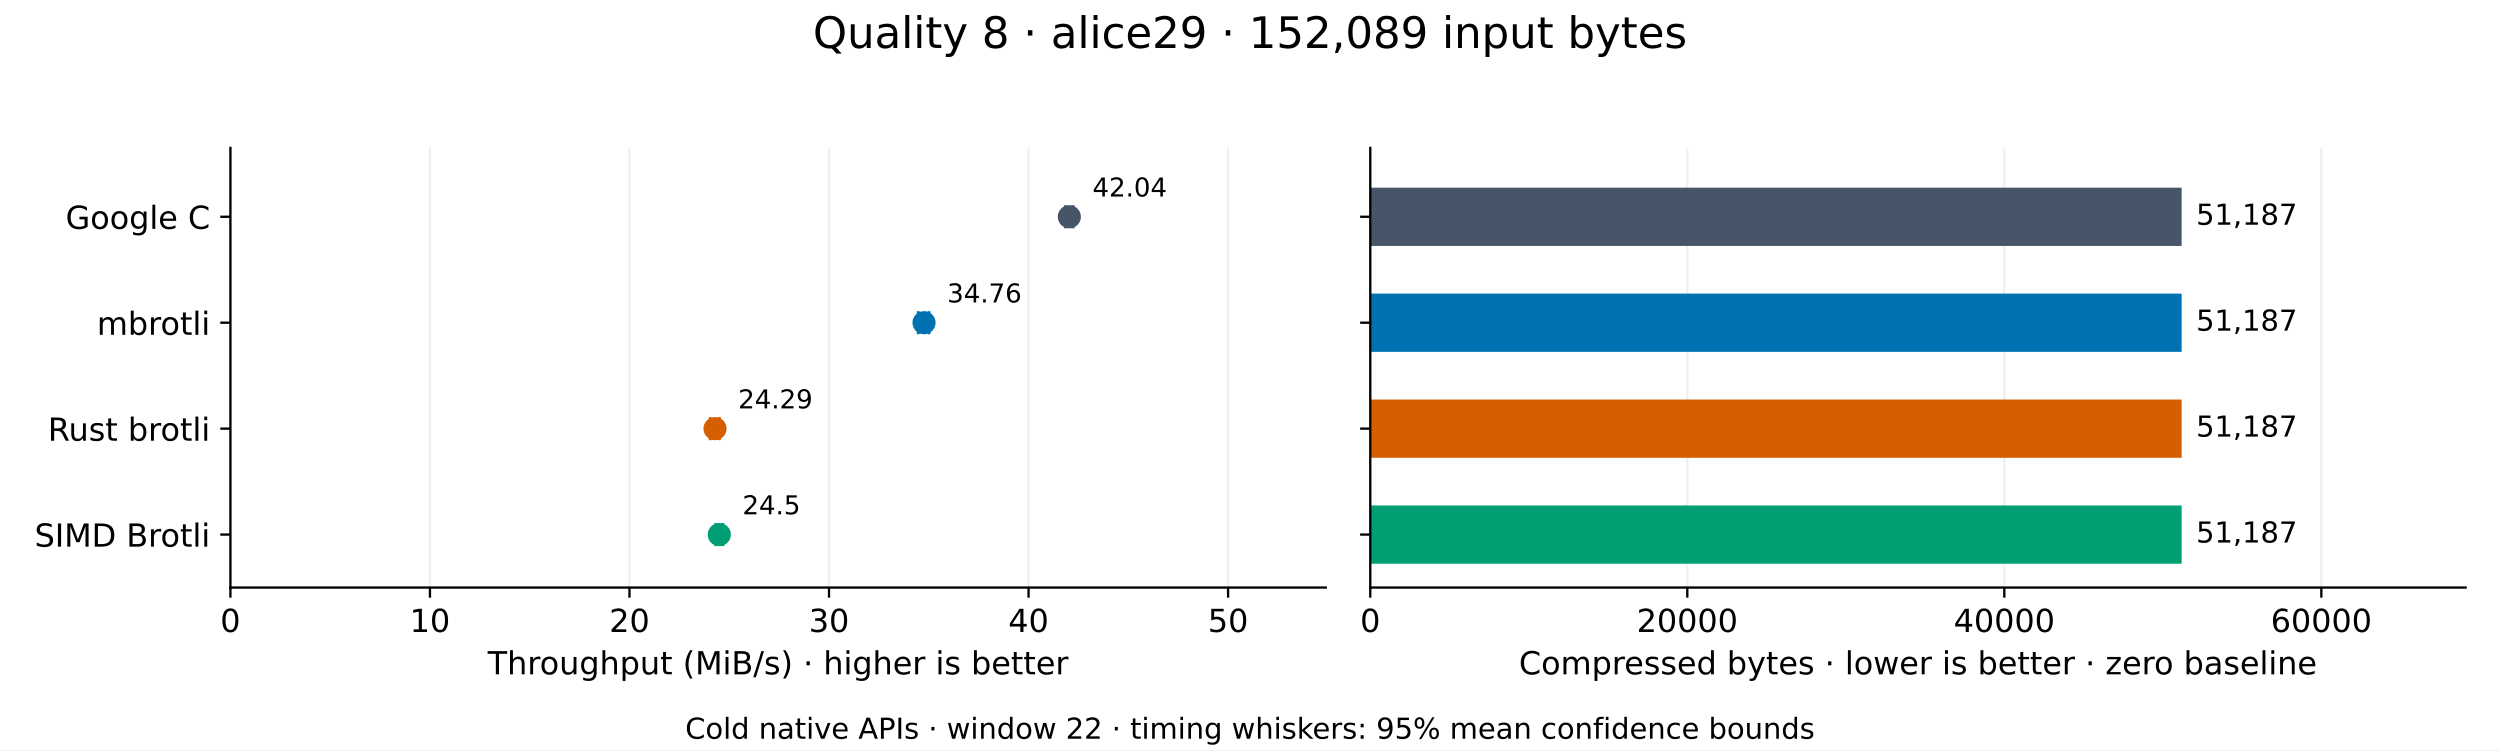
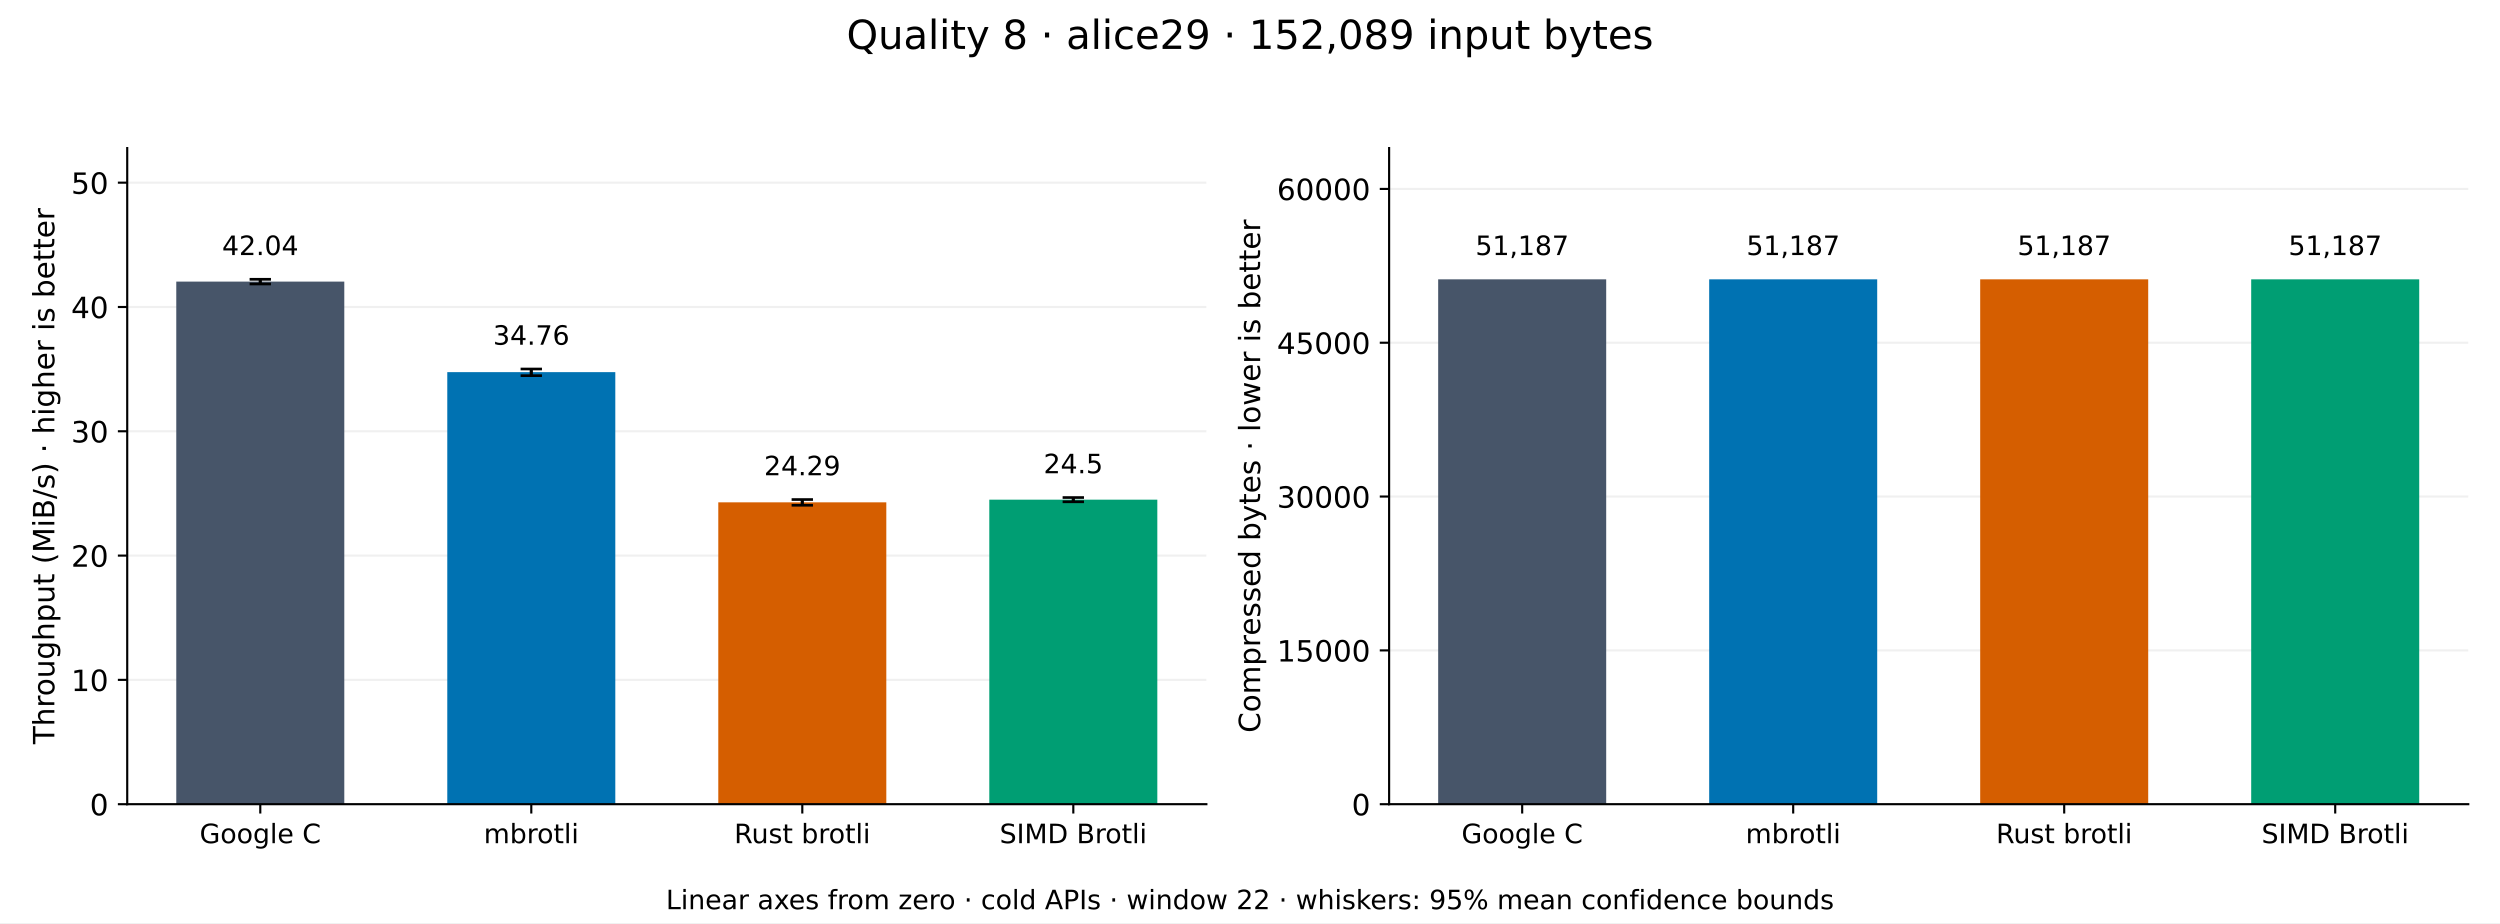
- <svg xmlns="http://www.w3.org/2000/svg" xmlns:xlink="http://www.w3.org/1999/xlink" width="864pt" height="259.2pt" viewBox="0 0 864 259.2" version="1.1">
+ <svg xmlns="http://www.w3.org/2000/svg" xmlns:xlink="http://www.w3.org/1999/xlink" width="936pt" height="345.6pt" viewBox="0 0 936 345.6" version="1.1">
  <defs>
    <style type="text/css">*{stroke-linejoin: round; stroke-linecap: butt}</style>
  </defs>
  <g id="figure_1">
    <g id="patch_1">
-       <path d="M 0 259.2  L 864 259.2  L 864 0  L 0 0  z " style="fill: #ffffff" />
+       <path d="M 0 345.6  L 936 345.6  L 936 0  L 0 0  z " style="fill: #ffffff" />
    </g>
    <g id="axes_1">
      <g id="patch_2">
-         <path d="M 79.63 203.056  L 458.185 203.056  L 458.185 51.12  L 79.63 51.12  z " style="fill: #ffffff" />
+         <path d="M 47.63 301.088  L 451.665 301.088  L 451.665 55.44  L 47.63 55.44  z " style="fill: #ffffff" />
      </g>
      <g id="matplotlib.axis_1">
        <g id="xtick_1">
          <g id="line2d_1">
-             <path d="M 79.63 203.056  L 79.63 51.12  " clip-path="url(#p9061d454b8)" style="fill: none; stroke: #b0b0b0; stroke-opacity: 0.18; stroke-width: 0.8; stroke-linecap: square" />
-           </g>
-           <g id="line2d_2">
            <defs>
              <path id="m3d63aaa0ea" d="M 0 0  L 0 3.5  " style="stroke: #000000; stroke-width: 0.8" />
            </defs>
            <g>
-               <use xlink:href="#m3d63aaa0ea" x="79.63" y="203.056" style="stroke: #000000; stroke-width: 0.8" />
+               <use xlink:href="#m3d63aaa0ea" x="97.449" y="301.088" style="stroke: #000000; stroke-width: 0.8" />
            </g>
          </g>
          <g id="text_1">
-             <text style="font-size: 11px; font-family: 'DejaVu Sans', 'Bitstream Vera Sans', 'Computer Modern Sans Serif', 'Lucida Grande', 'Verdana', 'Geneva', 'Lucid', 'Arial', 'Helvetica', 'Avant Garde', sans-serif; text-anchor: middle" x="79.63" y="218.414" transform="rotate(-0 79.63 218.4143)">0</text>
+             <text style="font-size: 10px; font-family: 'DejaVu Sans', 'Bitstream Vera Sans', 'Computer Modern Sans Serif', 'Lucida Grande', 'Verdana', 'Geneva', 'Lucid', 'Arial', 'Helvetica', 'Avant Garde', sans-serif; text-anchor: middle" x="97.449" y="315.686" transform="rotate(-0 97.44948 315.6864)">Google C</text>
          </g>
        </g>
        <g id="xtick_2">
+           <g id="line2d_2">
+             <g>
+               <use xlink:href="#m3d63aaa0ea" x="198.915" y="301.088" style="stroke: #000000; stroke-width: 0.8" />
+             </g>
+           </g>
+           <g id="text_2">
+             <text style="font-size: 10px; font-family: 'DejaVu Sans', 'Bitstream Vera Sans', 'Computer Modern Sans Serif', 'Lucida Grande', 'Verdana', 'Geneva', 'Lucid', 'Arial', 'Helvetica', 'Avant Garde', sans-serif; text-anchor: middle" x="198.915" y="315.686" transform="rotate(-0 198.9148 315.6864)">mbrotli</text>
+           </g>
+         </g>
+         <g id="xtick_3">
          <g id="line2d_3">
-             <path d="M 148.59 203.056  L 148.59 51.12  " clip-path="url(#p9061d454b8)" style="fill: none; stroke: #b0b0b0; stroke-opacity: 0.18; stroke-width: 0.8; stroke-linecap: square" />
-           </g>
+             <g>
+               <use xlink:href="#m3d63aaa0ea" x="300.38" y="301.088" style="stroke: #000000; stroke-width: 0.8" />
+             </g>
+           </g>
+           <g id="text_3">
+             <text style="font-size: 10px; font-family: 'DejaVu Sans', 'Bitstream Vera Sans', 'Computer Modern Sans Serif', 'Lucida Grande', 'Verdana', 'Geneva', 'Lucid', 'Arial', 'Helvetica', 'Avant Garde', sans-serif; text-anchor: middle" x="300.38" y="315.686" transform="rotate(-0 300.3802 315.6864)">Rust brotli</text>
+           </g>
+         </g>
+         <g id="xtick_4">
          <g id="line2d_4">
            <g>
-               <use xlink:href="#m3d63aaa0ea" x="148.59" y="203.056" style="stroke: #000000; stroke-width: 0.8" />
-             </g>
-           </g>
-           <g id="text_2">
-             <text style="font-size: 11px; font-family: 'DejaVu Sans', 'Bitstream Vera Sans', 'Computer Modern Sans Serif', 'Lucida Grande', 'Verdana', 'Geneva', 'Lucid', 'Arial', 'Helvetica', 'Avant Garde', sans-serif; text-anchor: middle" x="148.59" y="218.414" transform="rotate(-0 148.5896 218.4143)">10</text>
-           </g>
-         </g>
-         <g id="xtick_3">
-           <g id="line2d_5">
-             <path d="M 217.549 203.056  L 217.549 51.12  " clip-path="url(#p9061d454b8)" style="fill: none; stroke: #b0b0b0; stroke-opacity: 0.18; stroke-width: 0.8; stroke-linecap: square" />
-           </g>
-           <g id="line2d_6">
-             <g>
-               <use xlink:href="#m3d63aaa0ea" x="217.549" y="203.056" style="stroke: #000000; stroke-width: 0.8" />
-             </g>
-           </g>
-           <g id="text_3">
-             <text style="font-size: 11px; font-family: 'DejaVu Sans', 'Bitstream Vera Sans', 'Computer Modern Sans Serif', 'Lucida Grande', 'Verdana', 'Geneva', 'Lucid', 'Arial', 'Helvetica', 'Avant Garde', sans-serif; text-anchor: middle" x="217.549" y="218.414" transform="rotate(-0 217.5493 218.4143)">20</text>
-           </g>
-         </g>
-         <g id="xtick_4">
-           <g id="line2d_7">
-             <path d="M 286.509 203.056  L 286.509 51.12  " clip-path="url(#p9061d454b8)" style="fill: none; stroke: #b0b0b0; stroke-opacity: 0.18; stroke-width: 0.8; stroke-linecap: square" />
-           </g>
-           <g id="line2d_8">
-             <g>
-               <use xlink:href="#m3d63aaa0ea" x="286.509" y="203.056" style="stroke: #000000; stroke-width: 0.8" />
+               <use xlink:href="#m3d63aaa0ea" x="401.846" y="301.088" style="stroke: #000000; stroke-width: 0.8" />
            </g>
          </g>
          <g id="text_4">
-             <text style="font-size: 11px; font-family: 'DejaVu Sans', 'Bitstream Vera Sans', 'Computer Modern Sans Serif', 'Lucida Grande', 'Verdana', 'Geneva', 'Lucid', 'Arial', 'Helvetica', 'Avant Garde', sans-serif; text-anchor: middle" x="286.509" y="218.414" transform="rotate(-0 286.5089 218.4143)">30</text>
-           </g>
-         </g>
-         <g id="xtick_5">
-           <g id="line2d_9">
-             <path d="M 355.469 203.056  L 355.469 51.12  " clip-path="url(#p9061d454b8)" style="fill: none; stroke: #b0b0b0; stroke-opacity: 0.18; stroke-width: 0.8; stroke-linecap: square" />
-           </g>
-           <g id="line2d_10">
-             <g>
-               <use xlink:href="#m3d63aaa0ea" x="355.469" y="203.056" style="stroke: #000000; stroke-width: 0.8" />
-             </g>
-           </g>
-           <g id="text_5">
-             <text style="font-size: 11px; font-family: 'DejaVu Sans', 'Bitstream Vera Sans', 'Computer Modern Sans Serif', 'Lucida Grande', 'Verdana', 'Geneva', 'Lucid', 'Arial', 'Helvetica', 'Avant Garde', sans-serif; text-anchor: middle" x="355.469" y="218.414" transform="rotate(-0 355.4686 218.4143)">40</text>
-           </g>
-         </g>
-         <g id="xtick_6">
-           <g id="line2d_11">
-             <path d="M 424.428 203.056  L 424.428 51.12  " clip-path="url(#p9061d454b8)" style="fill: none; stroke: #b0b0b0; stroke-opacity: 0.18; stroke-width: 0.8; stroke-linecap: square" />
-           </g>
-           <g id="line2d_12">
-             <g>
-               <use xlink:href="#m3d63aaa0ea" x="424.428" y="203.056" style="stroke: #000000; stroke-width: 0.8" />
-             </g>
-           </g>
-           <g id="text_6">
-             <text style="font-size: 11px; font-family: 'DejaVu Sans', 'Bitstream Vera Sans', 'Computer Modern Sans Serif', 'Lucida Grande', 'Verdana', 'Geneva', 'Lucid', 'Arial', 'Helvetica', 'Avant Garde', sans-serif; text-anchor: middle" x="424.428" y="218.414" transform="rotate(-0 424.4282 218.4143)">50</text>
-           </g>
-         </g>
-         <g id="text_7">
-           <text style="font-size: 11px; font-family: 'DejaVu Sans', 'Bitstream Vera Sans', 'Computer Modern Sans Serif', 'Lucida Grande', 'Verdana', 'Geneva', 'Lucid', 'Arial', 'Helvetica', 'Avant Garde', sans-serif; text-anchor: middle" x="268.908" y="233.06" transform="rotate(-0 268.9075 233.0602)">Throughput (MiB/s) · higher is better</text>
+             <text style="font-size: 10px; font-family: 'DejaVu Sans', 'Bitstream Vera Sans', 'Computer Modern Sans Serif', 'Lucida Grande', 'Verdana', 'Geneva', 'Lucid', 'Arial', 'Helvetica', 'Avant Garde', sans-serif; text-anchor: middle" x="401.846" y="315.686" transform="rotate(-0 401.8455 315.6864)">SIMD Brotli</text>
+           </g>
        </g>
      </g>
      <g id="matplotlib.axis_2">
        <g id="ytick_1">
-           <g id="line2d_13">
+           <g id="line2d_5">
+             <path d="M 47.63 301.088  L 451.665 301.088  " clip-path="url(#pebe1f61dfc)" style="fill: none; stroke: #b0b0b0; stroke-opacity: 0.18; stroke-width: 0.8; stroke-linecap: square" />
+           </g>
+           <g id="line2d_6">
            <defs>
              <path id="mb6c034703b" d="M 0 0  L -3.5 0  " style="stroke: #000000; stroke-width: 0.8" />
            </defs>
            <g>
-               <use xlink:href="#mb6c034703b" x="79.63" y="74.917" style="stroke: #000000; stroke-width: 0.8" />
+               <use xlink:href="#mb6c034703b" x="47.63" y="301.088" style="stroke: #000000; stroke-width: 0.8" />
+             </g>
+           </g>
+           <g id="text_5">
+             <text style="font-size: 11px; font-family: 'DejaVu Sans', 'Bitstream Vera Sans', 'Computer Modern Sans Serif', 'Lucida Grande', 'Verdana', 'Geneva', 'Lucid', 'Arial', 'Helvetica', 'Avant Garde', sans-serif; text-anchor: end" x="40.63" y="305.267" transform="rotate(-0 40.63 305.2671)">0</text>
+           </g>
+         </g>
+         <g id="ytick_2">
+           <g id="line2d_7">
+             <path d="M 47.63 254.549  L 451.665 254.549  " clip-path="url(#pebe1f61dfc)" style="fill: none; stroke: #b0b0b0; stroke-opacity: 0.18; stroke-width: 0.8; stroke-linecap: square" />
+           </g>
+           <g id="line2d_8">
+             <g>
+               <use xlink:href="#mb6c034703b" x="47.63" y="254.549" style="stroke: #000000; stroke-width: 0.8" />
+             </g>
+           </g>
+           <g id="text_6">
+             <text style="font-size: 11px; font-family: 'DejaVu Sans', 'Bitstream Vera Sans', 'Computer Modern Sans Serif', 'Lucida Grande', 'Verdana', 'Geneva', 'Lucid', 'Arial', 'Helvetica', 'Avant Garde', sans-serif; text-anchor: end" x="40.63" y="258.729" transform="rotate(-0 40.63 258.7286)">10</text>
+           </g>
+         </g>
+         <g id="ytick_3">
+           <g id="line2d_9">
+             <path d="M 47.63 208.011  L 451.665 208.011  " clip-path="url(#pebe1f61dfc)" style="fill: none; stroke: #b0b0b0; stroke-opacity: 0.18; stroke-width: 0.8; stroke-linecap: square" />
+           </g>
+           <g id="line2d_10">
+             <g>
+               <use xlink:href="#mb6c034703b" x="47.63" y="208.011" style="stroke: #000000; stroke-width: 0.8" />
+             </g>
+           </g>
+           <g id="text_7">
+             <text style="font-size: 11px; font-family: 'DejaVu Sans', 'Bitstream Vera Sans', 'Computer Modern Sans Serif', 'Lucida Grande', 'Verdana', 'Geneva', 'Lucid', 'Arial', 'Helvetica', 'Avant Garde', sans-serif; text-anchor: end" x="40.63" y="212.19" transform="rotate(-0 40.63 212.1901)">20</text>
+           </g>
+         </g>
+         <g id="ytick_4">
+           <g id="line2d_11">
+             <path d="M 47.63 161.472  L 451.665 161.472  " clip-path="url(#pebe1f61dfc)" style="fill: none; stroke: #b0b0b0; stroke-opacity: 0.18; stroke-width: 0.8; stroke-linecap: square" />
+           </g>
+           <g id="line2d_12">
+             <g>
+               <use xlink:href="#mb6c034703b" x="47.63" y="161.472" style="stroke: #000000; stroke-width: 0.8" />
            </g>
          </g>
          <g id="text_8">
-             <text style="font-size: 11px; font-family: 'DejaVu Sans', 'Bitstream Vera Sans', 'Computer Modern Sans Serif', 'Lucida Grande', 'Verdana', 'Geneva', 'Lucid', 'Arial', 'Helvetica', 'Avant Garde', sans-serif; text-anchor: end" x="72.63" y="79.096" transform="rotate(-0 72.63 79.09634)">Google C</text>
-           </g>
-         </g>
-         <g id="ytick_2">
+             <text style="font-size: 11px; font-family: 'DejaVu Sans', 'Bitstream Vera Sans', 'Computer Modern Sans Serif', 'Lucida Grande', 'Verdana', 'Geneva', 'Lucid', 'Arial', 'Helvetica', 'Avant Garde', sans-serif; text-anchor: end" x="40.63" y="165.652" transform="rotate(-0 40.63 165.6516)">30</text>
+           </g>
+         </g>
+         <g id="ytick_5">
+           <g id="line2d_13">
+             <path d="M 47.63 114.934  L 451.665 114.934  " clip-path="url(#pebe1f61dfc)" style="fill: none; stroke: #b0b0b0; stroke-opacity: 0.18; stroke-width: 0.8; stroke-linecap: square" />
+           </g>
          <g id="line2d_14">
            <g>
-               <use xlink:href="#mb6c034703b" x="79.63" y="111.528" style="stroke: #000000; stroke-width: 0.8" />
+               <use xlink:href="#mb6c034703b" x="47.63" y="114.934" style="stroke: #000000; stroke-width: 0.8" />
            </g>
          </g>
          <g id="text_9">
-             <text style="font-size: 11px; font-family: 'DejaVu Sans', 'Bitstream Vera Sans', 'Computer Modern Sans Serif', 'Lucida Grande', 'Verdana', 'Geneva', 'Lucid', 'Arial', 'Helvetica', 'Avant Garde', sans-serif; text-anchor: end" x="72.63" y="115.707" transform="rotate(-0 72.63 115.7074)">mbrotli</text>
-           </g>
-         </g>
-         <g id="ytick_3">
+             <text style="font-size: 11px; font-family: 'DejaVu Sans', 'Bitstream Vera Sans', 'Computer Modern Sans Serif', 'Lucida Grande', 'Verdana', 'Geneva', 'Lucid', 'Arial', 'Helvetica', 'Avant Garde', sans-serif; text-anchor: end" x="40.63" y="119.113" transform="rotate(-0 40.63 119.1131)">40</text>
+           </g>
+         </g>
+         <g id="ytick_6">
          <g id="line2d_15">
-             <g>
-               <use xlink:href="#mb6c034703b" x="79.63" y="148.139" style="stroke: #000000; stroke-width: 0.8" />
+             <path d="M 47.63 68.395  L 451.665 68.395  " clip-path="url(#pebe1f61dfc)" style="fill: none; stroke: #b0b0b0; stroke-opacity: 0.18; stroke-width: 0.8; stroke-linecap: square" />
+           </g>
+           <g id="line2d_16">
+             <g>
+               <use xlink:href="#mb6c034703b" x="47.63" y="68.395" style="stroke: #000000; stroke-width: 0.8" />
            </g>
          </g>
          <g id="text_10">
-             <text style="font-size: 11px; font-family: 'DejaVu Sans', 'Bitstream Vera Sans', 'Computer Modern Sans Serif', 'Lucida Grande', 'Verdana', 'Geneva', 'Lucid', 'Arial', 'Helvetica', 'Avant Garde', sans-serif; text-anchor: end" x="72.63" y="152.319" transform="rotate(-0 72.63 152.3185)">Rust brotli</text>
-           </g>
-         </g>
-         <g id="ytick_4">
-           <g id="line2d_16">
-             <g>
-               <use xlink:href="#mb6c034703b" x="79.63" y="184.75" style="stroke: #000000; stroke-width: 0.8" />
-             </g>
-           </g>
-           <g id="text_11">
-             <text style="font-size: 11px; font-family: 'DejaVu Sans', 'Bitstream Vera Sans', 'Computer Modern Sans Serif', 'Lucida Grande', 'Verdana', 'Geneva', 'Lucid', 'Arial', 'Helvetica', 'Avant Garde', sans-serif; text-anchor: end" x="72.63" y="188.93" transform="rotate(-0 72.63 188.9296)">SIMD Brotli</text>
-           </g>
-         </g>
+             <text style="font-size: 11px; font-family: 'DejaVu Sans', 'Bitstream Vera Sans', 'Computer Modern Sans Serif', 'Lucida Grande', 'Verdana', 'Geneva', 'Lucid', 'Arial', 'Helvetica', 'Avant Garde', sans-serif; text-anchor: end" x="40.63" y="72.575" transform="rotate(-0 40.63 72.57454)">50</text>
+           </g>
+         </g>
+         <g id="text_11">
+           <text style="font-size: 11px; font-family: 'DejaVu Sans', 'Bitstream Vera Sans', 'Computer Modern Sans Serif', 'Lucida Grande', 'Verdana', 'Geneva', 'Lucid', 'Arial', 'Helvetica', 'Avant Garde', sans-serif; text-anchor: middle" x="20.345" y="178.264" transform="rotate(-90 20.34484 178.264)">Throughput (MiB/s) · higher is better</text>
+         </g>
+       </g>
+       <g id="patch_3">
+         <path d="M 65.995 301.088  L 128.904 301.088  L 128.904 105.426  L 65.995 105.426  z " clip-path="url(#pebe1f61dfc)" style="fill: #475569" />
+       </g>
+       <g id="patch_4">
+         <path d="M 167.461 301.088  L 230.369 301.088  L 230.369 139.315  L 167.461 139.315  z " clip-path="url(#pebe1f61dfc)" style="fill: #0072b2" />
+       </g>
+       <g id="patch_5">
+         <path d="M 268.926 301.088  L 331.834 301.088  L 331.834 188.064  L 268.926 188.064  z " clip-path="url(#pebe1f61dfc)" style="fill: #d55e00" />
+       </g>
+       <g id="patch_6">
+         <path d="M 370.391 301.088  L 433.3 301.088  L 433.3 187.069  L 370.391 187.069  z " clip-path="url(#pebe1f61dfc)" style="fill: #009e73" />
      </g>
      <g id="LineCollection_1">
-         <path d="M 368.208 74.917  L 370.826 74.917  " clip-path="url(#p9061d454b8)" style="fill: none; stroke: #475569; stroke-width: 1.5" />
+         <path d="M 97.449 106.337  L 97.449 104.57  " clip-path="url(#pebe1f61dfc)" style="fill: none; stroke: #000000; stroke-width: 1.2" />
+         <path d="M 198.915 140.659  L 198.915 138.151  " clip-path="url(#pebe1f61dfc)" style="fill: none; stroke: #000000; stroke-width: 1.2" />
+         <path d="M 300.38 189.183  L 300.38 187.031  " clip-path="url(#pebe1f61dfc)" style="fill: none; stroke: #000000; stroke-width: 1.2" />
+         <path d="M 401.846 187.884  L 401.846 186.267  " clip-path="url(#pebe1f61dfc)" style="fill: none; stroke: #000000; stroke-width: 1.2" />
      </g>
      <g id="line2d_17">
        <defs>
-           <path id="m343819dc6d" d="M 0 4  L 0 -4  " style="stroke: #475569" />
+           <path id="ma4d3aa00d3" d="M 4 0  L -4 -0  " style="stroke: #000000" />
        </defs>
-         <g clip-path="url(#p9061d454b8)">
-           <use xlink:href="#m343819dc6d" x="368.208" y="74.917" style="fill: #475569; stroke: #475569" />
+         <g clip-path="url(#pebe1f61dfc)">
+           <use xlink:href="#ma4d3aa00d3" x="97.449" y="106.337" style="fill: #1f77b4; stroke: #000000" />
+           <use xlink:href="#ma4d3aa00d3" x="198.915" y="140.659" style="fill: #1f77b4; stroke: #000000" />
+           <use xlink:href="#ma4d3aa00d3" x="300.38" y="189.183" style="fill: #1f77b4; stroke: #000000" />
+           <use xlink:href="#ma4d3aa00d3" x="401.846" y="187.884" style="fill: #1f77b4; stroke: #000000" />
        </g>
      </g>
      <g id="line2d_18">
-         <g clip-path="url(#p9061d454b8)">
-           <use xlink:href="#m343819dc6d" x="370.826" y="74.917" style="fill: #475569; stroke: #475569" />
-         </g>
-       </g>
-       <g id="LineCollection_2">
-         <path d="M 317.35 111.528  L 321.067 111.528  " clip-path="url(#p9061d454b8)" style="fill: none; stroke: #0072b2; stroke-width: 1.5" />
-       </g>
-       <g id="line2d_19">
-         <defs>
-           <path id="mbccd0b833d" d="M 0 4  L 0 -4  " style="stroke: #0072b2" />
-         </defs>
-         <g clip-path="url(#p9061d454b8)">
-           <use xlink:href="#mbccd0b833d" x="317.35" y="111.528" style="fill: #0072b2; stroke: #0072b2" />
-         </g>
-       </g>
-       <g id="line2d_20">
-         <g clip-path="url(#p9061d454b8)">
-           <use xlink:href="#mbccd0b833d" x="321.067" y="111.528" style="fill: #0072b2; stroke: #0072b2" />
-         </g>
-       </g>
-       <g id="LineCollection_3">
-         <path d="M 245.449 148.139  L 248.637 148.139  " clip-path="url(#p9061d454b8)" style="fill: none; stroke: #d55e00; stroke-width: 1.5" />
-       </g>
-       <g id="line2d_21">
-         <defs>
-           <path id="mb9350045ea" d="M 0 4  L 0 -4  " style="stroke: #d55e00" />
-         </defs>
-         <g clip-path="url(#p9061d454b8)">
-           <use xlink:href="#mb9350045ea" x="245.449" y="148.139" style="fill: #d55e00; stroke: #d55e00" />
-         </g>
-       </g>
-       <g id="line2d_22">
-         <g clip-path="url(#p9061d454b8)">
-           <use xlink:href="#mb9350045ea" x="248.637" y="148.139" style="fill: #d55e00; stroke: #d55e00" />
-         </g>
-       </g>
-       <g id="LineCollection_4">
-         <path d="M 247.372 184.75  L 249.769 184.75  " clip-path="url(#p9061d454b8)" style="fill: none; stroke: #009e73; stroke-width: 1.5" />
-       </g>
-       <g id="line2d_23">
-         <defs>
-           <path id="md20e1c9300" d="M 0 4  L 0 -4  " style="stroke: #009e73" />
-         </defs>
-         <g clip-path="url(#p9061d454b8)">
-           <use xlink:href="#md20e1c9300" x="247.372" y="184.75" style="fill: #009e73; stroke: #009e73" />
-         </g>
-       </g>
-       <g id="line2d_24">
-         <g clip-path="url(#p9061d454b8)">
-           <use xlink:href="#md20e1c9300" x="249.769" y="184.75" style="fill: #009e73; stroke: #009e73" />
-         </g>
-       </g>
-       <g id="line2d_25">
-         <defs>
-           <path id="m01b95809ec" d="M 0 3.5  C 0.928 3.5 1.819 3.131 2.475 2.475  C 3.131 1.819 3.5 0.928 3.5 0  C 3.5 -0.928 3.131 -1.819 2.475 -2.475  C 1.819 -3.131 0.928 -3.5 0 -3.5  C -0.928 -3.5 -1.819 -3.131 -2.475 -2.475  C -3.131 -1.819 -3.5 -0.928 -3.5 0  C -3.5 0.928 -3.131 1.819 -2.475 2.475  C -1.819 3.131 -0.928 3.5 0 3.5  z " style="stroke: #475569" />
-         </defs>
-         <g clip-path="url(#p9061d454b8)">
-           <use xlink:href="#m01b95809ec" x="369.557" y="74.917" style="fill: #475569; stroke: #475569" />
-         </g>
-       </g>
-       <g id="line2d_26">
-         <defs>
-           <path id="mf6860e5754" d="M 0 3.5  C 0.928 3.5 1.819 3.131 2.475 2.475  C 3.131 1.819 3.5 0.928 3.5 0  C 3.5 -0.928 3.131 -1.819 2.475 -2.475  C 1.819 -3.131 0.928 -3.5 0 -3.5  C -0.928 -3.5 -1.819 -3.131 -2.475 -2.475  C -3.131 -1.819 -3.5 -0.928 -3.5 0  C -3.5 0.928 -3.131 1.819 -2.475 2.475  C -1.819 3.131 -0.928 3.5 0 3.5  z " style="stroke: #0072b2" />
-         </defs>
-         <g clip-path="url(#p9061d454b8)">
-           <use xlink:href="#mf6860e5754" x="319.342" y="111.528" style="fill: #0072b2; stroke: #0072b2" />
-         </g>
-       </g>
-       <g id="line2d_27">
-         <defs>
-           <path id="m3789e0fa28" d="M 0 3.5  C 0.928 3.5 1.819 3.131 2.475 2.475  C 3.131 1.819 3.5 0.928 3.5 0  C 3.5 -0.928 3.131 -1.819 2.475 -2.475  C 1.819 -3.131 0.928 -3.5 0 -3.5  C -0.928 -3.5 -1.819 -3.131 -2.475 -2.475  C -3.131 -1.819 -3.5 -0.928 -3.5 0  C -3.5 0.928 -3.131 1.819 -2.475 2.475  C -1.819 3.131 -0.928 3.5 0 3.5  z " style="stroke: #d55e00" />
-         </defs>
-         <g clip-path="url(#p9061d454b8)">
-           <use xlink:href="#m3789e0fa28" x="247.106" y="148.139" style="fill: #d55e00; stroke: #d55e00" />
-         </g>
-       </g>
-       <g id="line2d_28">
-         <defs>
-           <path id="m137a43ea54" d="M 0 3.5  C 0.928 3.5 1.819 3.131 2.475 2.475  C 3.131 1.819 3.5 0.928 3.5 0  C 3.5 -0.928 3.131 -1.819 2.475 -2.475  C 1.819 -3.131 0.928 -3.5 0 -3.5  C -0.928 -3.5 -1.819 -3.131 -2.475 -2.475  C -3.131 -1.819 -3.5 -0.928 -3.5 0  C -3.5 0.928 -3.131 1.819 -2.475 2.475  C -1.819 3.131 -0.928 3.5 0 3.5  z " style="stroke: #009e73" />
-         </defs>
-         <g clip-path="url(#p9061d454b8)">
-           <use xlink:href="#m137a43ea54" x="248.581" y="184.75" style="fill: #009e73; stroke: #009e73" />
-         </g>
-       </g>
-       <g id="patch_3">
-         <path d="M 79.63 203.056  L 79.63 51.12  " style="fill: none; stroke: #000000; stroke-width: 0.8; stroke-linejoin: miter; stroke-linecap: square" />
-       </g>
-       <g id="patch_4">
-         <path d="M 79.63 203.056  L 458.185 203.056  " style="fill: none; stroke: #000000; stroke-width: 0.8; stroke-linejoin: miter; stroke-linecap: square" />
+         <g clip-path="url(#pebe1f61dfc)">
+           <use xlink:href="#ma4d3aa00d3" x="97.449" y="104.57" style="fill: #1f77b4; stroke: #000000" />
+           <use xlink:href="#ma4d3aa00d3" x="198.915" y="138.151" style="fill: #1f77b4; stroke: #000000" />
+           <use xlink:href="#ma4d3aa00d3" x="300.38" y="187.031" style="fill: #1f77b4; stroke: #000000" />
+           <use xlink:href="#ma4d3aa00d3" x="401.846" y="186.267" style="fill: #1f77b4; stroke: #000000" />
+         </g>
+       </g>
+       <g id="patch_7">
+         <path d="M 47.63 301.088  L 47.63 55.44  " style="fill: none; stroke: #000000; stroke-width: 0.8; stroke-linejoin: miter; stroke-linecap: square" />
+       </g>
+       <g id="patch_8">
+         <path d="M 47.63 301.088  L 451.665 301.088  " style="fill: none; stroke: #000000; stroke-width: 0.8; stroke-linejoin: miter; stroke-linecap: square" />
      </g>
      <g id="text_12">
-         <text style="font-size: 9px; font-family: 'DejaVu Sans', 'Bitstream Vera Sans', 'Computer Modern Sans Serif', 'Lucida Grande', 'Verdana', 'Geneva', 'Lucid', 'Arial', 'Helvetica', 'Avant Garde', sans-serif; text-anchor: start" x="377.557" y="67.917" transform="rotate(-0 377.5568 67.9172)">42.04</text>
+         <g id="patch_9">
+           <path d="M 82.135 98.57  L 112.764 98.57  L 112.764 86.891  L 82.135 86.891  z " style="fill: #ffffff; opacity: 0.9" />
+         </g>
+         <text style="font-size: 10px; font-family: 'DejaVu Sans', 'Bitstream Vera Sans', 'Computer Modern Sans Serif', 'Lucida Grande', 'Verdana', 'Geneva', 'Lucid', 'Arial', 'Helvetica', 'Avant Garde', sans-serif; text-anchor: middle" x="97.449" y="95.49" transform="rotate(-0 97.44948 95.48991)">42.04</text>
      </g>
      <g id="text_13">
-         <text style="font-size: 9px; font-family: 'DejaVu Sans', 'Bitstream Vera Sans', 'Computer Modern Sans Serif', 'Lucida Grande', 'Verdana', 'Geneva', 'Lucid', 'Arial', 'Helvetica', 'Avant Garde', sans-serif; text-anchor: start" x="327.342" y="104.528" transform="rotate(-0 327.342 104.5283)">34.76</text>
+         <g id="patch_10">
+           <path d="M 183.601 132.151  L 214.229 132.151  L 214.229 120.472  L 183.601 120.472  z " style="fill: #ffffff; opacity: 0.9" />
+         </g>
+         <text style="font-size: 10px; font-family: 'DejaVu Sans', 'Bitstream Vera Sans', 'Computer Modern Sans Serif', 'Lucida Grande', 'Verdana', 'Geneva', 'Lucid', 'Arial', 'Helvetica', 'Avant Garde', sans-serif; text-anchor: middle" x="198.915" y="129.071" transform="rotate(-0 198.9148 129.0709)">34.76</text>
      </g>
      <g id="text_14">
-         <text style="font-size: 9px; font-family: 'DejaVu Sans', 'Bitstream Vera Sans', 'Computer Modern Sans Serif', 'Lucida Grande', 'Verdana', 'Geneva', 'Lucid', 'Arial', 'Helvetica', 'Avant Garde', sans-serif; text-anchor: start" x="255.106" y="141.139" transform="rotate(-0 255.1058 141.1394)">24.29</text>
+         <g id="patch_11">
+           <path d="M 285.066 181.031  L 315.694 181.031  L 315.694 169.353  L 285.066 169.353  z " style="fill: #ffffff; opacity: 0.9" />
+         </g>
+         <text style="font-size: 10px; font-family: 'DejaVu Sans', 'Bitstream Vera Sans', 'Computer Modern Sans Serif', 'Lucida Grande', 'Verdana', 'Geneva', 'Lucid', 'Arial', 'Helvetica', 'Avant Garde', sans-serif; text-anchor: middle" x="300.38" y="177.951" transform="rotate(-0 300.3802 177.9512)">24.29</text>
      </g>
      <g id="text_15">
-         <text style="font-size: 9px; font-family: 'DejaVu Sans', 'Bitstream Vera Sans', 'Computer Modern Sans Serif', 'Lucida Grande', 'Verdana', 'Geneva', 'Lucid', 'Arial', 'Helvetica', 'Avant Garde', sans-serif; text-anchor: start" x="256.581" y="177.75" transform="rotate(-0 256.5807 177.7505)">24.5</text>
+         <g id="patch_12">
+           <path d="M 389.713 180.267  L 413.978 180.267  L 413.978 168.589  L 389.713 168.589  z " style="fill: #ffffff; opacity: 0.9" />
+         </g>
+         <text style="font-size: 10px; font-family: 'DejaVu Sans', 'Bitstream Vera Sans', 'Computer Modern Sans Serif', 'Lucida Grande', 'Verdana', 'Geneva', 'Lucid', 'Arial', 'Helvetica', 'Avant Garde', sans-serif; text-anchor: middle" x="401.846" y="177.187" transform="rotate(-0 401.8455 177.1871)">24.5</text>
      </g>
    </g>
    <g id="axes_2">
-       <g id="patch_5">
-         <path d="M 473.565 203.056  L 852.12 203.056  L 852.12 51.12  L 473.565 51.12  z " style="fill: #ffffff" />
+       <g id="patch_13">
+         <path d="M 520.085 301.088  L 924.12 301.088  L 924.12 55.44  L 520.085 55.44  z " style="fill: #ffffff" />
      </g>
      <g id="matplotlib.axis_3">
+         <g id="xtick_5">
+           <g id="line2d_19">
+             <g>
+               <use xlink:href="#m3d63aaa0ea" x="569.904" y="301.088" style="stroke: #000000; stroke-width: 0.8" />
+             </g>
+           </g>
+           <g id="text_16">
+             <text style="font-size: 10px; font-family: 'DejaVu Sans', 'Bitstream Vera Sans', 'Computer Modern Sans Serif', 'Lucida Grande', 'Verdana', 'Geneva', 'Lucid', 'Arial', 'Helvetica', 'Avant Garde', sans-serif; text-anchor: middle" x="569.904" y="315.686" transform="rotate(-0 569.9045 315.6864)">Google C</text>
+           </g>
+         </g>
+         <g id="xtick_6">
+           <g id="line2d_20">
+             <g>
+               <use xlink:href="#m3d63aaa0ea" x="671.37" y="301.088" style="stroke: #000000; stroke-width: 0.8" />
+             </g>
+           </g>
+           <g id="text_17">
+             <text style="font-size: 10px; font-family: 'DejaVu Sans', 'Bitstream Vera Sans', 'Computer Modern Sans Serif', 'Lucida Grande', 'Verdana', 'Geneva', 'Lucid', 'Arial', 'Helvetica', 'Avant Garde', sans-serif; text-anchor: middle" x="671.37" y="315.686" transform="rotate(-0 671.3698 315.6864)">mbrotli</text>
+           </g>
+         </g>
        <g id="xtick_7">
+           <g id="line2d_21">
+             <g>
+               <use xlink:href="#m3d63aaa0ea" x="772.835" y="301.088" style="stroke: #000000; stroke-width: 0.8" />
+             </g>
+           </g>
+           <g id="text_18">
+             <text style="font-size: 10px; font-family: 'DejaVu Sans', 'Bitstream Vera Sans', 'Computer Modern Sans Serif', 'Lucida Grande', 'Verdana', 'Geneva', 'Lucid', 'Arial', 'Helvetica', 'Avant Garde', sans-serif; text-anchor: middle" x="772.835" y="315.686" transform="rotate(-0 772.8352 315.6864)">Rust brotli</text>
+           </g>
+         </g>
+         <g id="xtick_8">
+           <g id="line2d_22">
+             <g>
+               <use xlink:href="#m3d63aaa0ea" x="874.301" y="301.088" style="stroke: #000000; stroke-width: 0.8" />
+             </g>
+           </g>
+           <g id="text_19">
+             <text style="font-size: 10px; font-family: 'DejaVu Sans', 'Bitstream Vera Sans', 'Computer Modern Sans Serif', 'Lucida Grande', 'Verdana', 'Geneva', 'Lucid', 'Arial', 'Helvetica', 'Avant Garde', sans-serif; text-anchor: middle" x="874.301" y="315.686" transform="rotate(-0 874.3005 315.6864)">SIMD Brotli</text>
+           </g>
+         </g>
+       </g>
+       <g id="matplotlib.axis_4">
+         <g id="ytick_7">
+           <g id="line2d_23">
+             <path d="M 520.085 301.088  L 924.12 301.088  " clip-path="url(#p8911645967)" style="fill: none; stroke: #b0b0b0; stroke-opacity: 0.18; stroke-width: 0.8; stroke-linecap: square" />
+           </g>
+           <g id="line2d_24">
+             <g>
+               <use xlink:href="#mb6c034703b" x="520.085" y="301.088" style="stroke: #000000; stroke-width: 0.8" />
+             </g>
+           </g>
+           <g id="text_20">
+             <text style="font-size: 11px; font-family: 'DejaVu Sans', 'Bitstream Vera Sans', 'Computer Modern Sans Serif', 'Lucida Grande', 'Verdana', 'Geneva', 'Lucid', 'Arial', 'Helvetica', 'Avant Garde', sans-serif; text-anchor: end" x="513.085" y="305.267" transform="rotate(-0 513.085 305.2671)">0</text>
+           </g>
+         </g>
+         <g id="ytick_8">
+           <g id="line2d_25">
+             <path d="M 520.085 243.5  L 924.12 243.5  " clip-path="url(#p8911645967)" style="fill: none; stroke: #b0b0b0; stroke-opacity: 0.18; stroke-width: 0.8; stroke-linecap: square" />
+           </g>
+           <g id="line2d_26">
+             <g>
+               <use xlink:href="#mb6c034703b" x="520.085" y="243.5" style="stroke: #000000; stroke-width: 0.8" />
+             </g>
+           </g>
+           <g id="text_21">
+             <text style="font-size: 11px; font-family: 'DejaVu Sans', 'Bitstream Vera Sans', 'Computer Modern Sans Serif', 'Lucida Grande', 'Verdana', 'Geneva', 'Lucid', 'Arial', 'Helvetica', 'Avant Garde', sans-serif; text-anchor: end" x="513.085" y="247.679" transform="rotate(-0 513.085 247.6788)">15000</text>
+           </g>
+         </g>
+         <g id="ytick_9">
+           <g id="line2d_27">
+             <path d="M 520.085 185.911  L 924.12 185.911  " clip-path="url(#p8911645967)" style="fill: none; stroke: #b0b0b0; stroke-opacity: 0.18; stroke-width: 0.8; stroke-linecap: square" />
+           </g>
+           <g id="line2d_28">
+             <g>
+               <use xlink:href="#mb6c034703b" x="520.085" y="185.911" style="stroke: #000000; stroke-width: 0.8" />
+             </g>
+           </g>
+           <g id="text_22">
+             <text style="font-size: 11px; font-family: 'DejaVu Sans', 'Bitstream Vera Sans', 'Computer Modern Sans Serif', 'Lucida Grande', 'Verdana', 'Geneva', 'Lucid', 'Arial', 'Helvetica', 'Avant Garde', sans-serif; text-anchor: end" x="513.085" y="190.09" transform="rotate(-0 513.085 190.0904)">30000</text>
+           </g>
+         </g>
+         <g id="ytick_10">
          <g id="line2d_29">
-             <path d="M 473.565 203.056  L 473.565 51.12  " clip-path="url(#p09f6c82062)" style="fill: none; stroke: #b0b0b0; stroke-opacity: 0.18; stroke-width: 0.8; stroke-linecap: square" />
+             <path d="M 520.085 128.323  L 924.12 128.323  " clip-path="url(#p8911645967)" style="fill: none; stroke: #b0b0b0; stroke-opacity: 0.18; stroke-width: 0.8; stroke-linecap: square" />
          </g>
          <g id="line2d_30">
            <g>
-               <use xlink:href="#m3d63aaa0ea" x="473.565" y="203.056" style="stroke: #000000; stroke-width: 0.8" />
-             </g>
-           </g>
-           <g id="text_16">
-             <text style="font-size: 11px; font-family: 'DejaVu Sans', 'Bitstream Vera Sans', 'Computer Modern Sans Serif', 'Lucida Grande', 'Verdana', 'Geneva', 'Lucid', 'Arial', 'Helvetica', 'Avant Garde', sans-serif; text-anchor: middle" x="473.565" y="218.414" transform="rotate(-0 473.565 218.4143)">0</text>
-           </g>
-         </g>
-         <g id="xtick_8">
+               <use xlink:href="#mb6c034703b" x="520.085" y="128.323" style="stroke: #000000; stroke-width: 0.8" />
+             </g>
+           </g>
+           <g id="text_23">
+             <text style="font-size: 11px; font-family: 'DejaVu Sans', 'Bitstream Vera Sans', 'Computer Modern Sans Serif', 'Lucida Grande', 'Verdana', 'Geneva', 'Lucid', 'Arial', 'Helvetica', 'Avant Garde', sans-serif; text-anchor: end" x="513.085" y="132.502" transform="rotate(-0 513.085 132.502)">45000</text>
+           </g>
+         </g>
+         <g id="ytick_11">
          <g id="line2d_31">
-             <path d="M 583.128 203.056  L 583.128 51.12  " clip-path="url(#p09f6c82062)" style="fill: none; stroke: #b0b0b0; stroke-opacity: 0.18; stroke-width: 0.8; stroke-linecap: square" />
+             <path d="M 520.085 70.735  L 924.12 70.735  " clip-path="url(#p8911645967)" style="fill: none; stroke: #b0b0b0; stroke-opacity: 0.18; stroke-width: 0.8; stroke-linecap: square" />
          </g>
          <g id="line2d_32">
            <g>
-               <use xlink:href="#m3d63aaa0ea" x="583.128" y="203.056" style="stroke: #000000; stroke-width: 0.8" />
-             </g>
-           </g>
-           <g id="text_17">
-             <text style="font-size: 11px; font-family: 'DejaVu Sans', 'Bitstream Vera Sans', 'Computer Modern Sans Serif', 'Lucida Grande', 'Verdana', 'Geneva', 'Lucid', 'Arial', 'Helvetica', 'Avant Garde', sans-serif; text-anchor: middle" x="583.128" y="218.414" transform="rotate(-0 583.1284 218.4143)">20000</text>
-           </g>
-         </g>
-         <g id="xtick_9">
-           <g id="line2d_33">
-             <path d="M 692.692 203.056  L 692.692 51.12  " clip-path="url(#p09f6c82062)" style="fill: none; stroke: #b0b0b0; stroke-opacity: 0.18; stroke-width: 0.8; stroke-linecap: square" />
-           </g>
-           <g id="line2d_34">
-             <g>
-               <use xlink:href="#m3d63aaa0ea" x="692.692" y="203.056" style="stroke: #000000; stroke-width: 0.8" />
-             </g>
-           </g>
-           <g id="text_18">
-             <text style="font-size: 11px; font-family: 'DejaVu Sans', 'Bitstream Vera Sans', 'Computer Modern Sans Serif', 'Lucida Grande', 'Verdana', 'Geneva', 'Lucid', 'Arial', 'Helvetica', 'Avant Garde', sans-serif; text-anchor: middle" x="692.692" y="218.414" transform="rotate(-0 692.6918 218.4143)">40000</text>
-           </g>
-         </g>
-         <g id="xtick_10">
-           <g id="line2d_35">
-             <path d="M 802.255 203.056  L 802.255 51.12  " clip-path="url(#p09f6c82062)" style="fill: none; stroke: #b0b0b0; stroke-opacity: 0.18; stroke-width: 0.8; stroke-linecap: square" />
-           </g>
-           <g id="line2d_36">
-             <g>
-               <use xlink:href="#m3d63aaa0ea" x="802.255" y="203.056" style="stroke: #000000; stroke-width: 0.8" />
-             </g>
-           </g>
-           <g id="text_19">
-             <text style="font-size: 11px; font-family: 'DejaVu Sans', 'Bitstream Vera Sans', 'Computer Modern Sans Serif', 'Lucida Grande', 'Verdana', 'Geneva', 'Lucid', 'Arial', 'Helvetica', 'Avant Garde', sans-serif; text-anchor: middle" x="802.255" y="218.414" transform="rotate(-0 802.2552 218.4143)">60000</text>
-           </g>
-         </g>
-         <g id="text_20">
-           <text style="font-size: 11px; font-family: 'DejaVu Sans', 'Bitstream Vera Sans', 'Computer Modern Sans Serif', 'Lucida Grande', 'Verdana', 'Geneva', 'Lucid', 'Arial', 'Helvetica', 'Avant Garde', sans-serif; text-anchor: middle" x="662.842" y="233.06" transform="rotate(-0 662.8425 233.0602)">Compressed bytes · lower is better · zero baseline</text>
-         </g>
-       </g>
-       <g id="matplotlib.axis_4">
-         <g id="ytick_5">
-           <g id="line2d_37">
-             <g>
-               <use xlink:href="#mb6c034703b" x="473.565" y="74.917" style="stroke: #000000; stroke-width: 0.8" />
-             </g>
-           </g>
-         </g>
-         <g id="ytick_6">
-           <g id="line2d_38">
-             <g>
-               <use xlink:href="#mb6c034703b" x="473.565" y="111.528" style="stroke: #000000; stroke-width: 0.8" />
-             </g>
-           </g>
-         </g>
-         <g id="ytick_7">
-           <g id="line2d_39">
-             <g>
-               <use xlink:href="#mb6c034703b" x="473.565" y="148.139" style="stroke: #000000; stroke-width: 0.8" />
-             </g>
-           </g>
-         </g>
-         <g id="ytick_8">
-           <g id="line2d_40">
-             <g>
-               <use xlink:href="#mb6c034703b" x="473.565" y="184.75" style="stroke: #000000; stroke-width: 0.8" />
-             </g>
-           </g>
-         </g>
-       </g>
-       <g id="patch_6">
-         <path d="M 473.565 64.849  L 753.976 64.849  L 753.976 84.985  L 473.565 84.985  z " clip-path="url(#p09f6c82062)" style="fill: #475569" />
-       </g>
-       <g id="patch_7">
-         <path d="M 473.565 101.46  L 753.976 101.46  L 753.976 121.596  L 473.565 121.596  z " clip-path="url(#p09f6c82062)" style="fill: #0072b2" />
-       </g>
-       <g id="patch_8">
-         <path d="M 473.565 138.071  L 753.976 138.071  L 753.976 158.207  L 473.565 158.207  z " clip-path="url(#p09f6c82062)" style="fill: #d55e00" />
-       </g>
-       <g id="patch_9">
-         <path d="M 473.565 174.682  L 753.976 174.682  L 753.976 194.819  L 473.565 194.819  z " clip-path="url(#p09f6c82062)" style="fill: #009e73" />
-       </g>
-       <g id="patch_10">
-         <path d="M 473.565 203.056  L 473.565 51.12  " style="fill: none; stroke: #000000; stroke-width: 0.8; stroke-linejoin: miter; stroke-linecap: square" />
-       </g>
-       <g id="patch_11">
-         <path d="M 473.565 203.056  L 852.12 203.056  " style="fill: none; stroke: #000000; stroke-width: 0.8; stroke-linejoin: miter; stroke-linecap: square" />
-       </g>
-       <g id="text_21">
-         <text style="font-size: 10px; font-family: 'DejaVu Sans', 'Bitstream Vera Sans', 'Computer Modern Sans Serif', 'Lucida Grande', 'Verdana', 'Geneva', 'Lucid', 'Arial', 'Helvetica', 'Avant Garde', sans-serif; text-anchor: start" x="758.976" y="77.677" transform="rotate(-0 758.9761 77.67658)">51,187</text>
-       </g>
-       <g id="text_22">
-         <text style="font-size: 10px; font-family: 'DejaVu Sans', 'Bitstream Vera Sans', 'Computer Modern Sans Serif', 'Lucida Grande', 'Verdana', 'Geneva', 'Lucid', 'Arial', 'Helvetica', 'Avant Garde', sans-serif; text-anchor: start" x="758.976" y="114.288" transform="rotate(-0 758.9761 114.2877)">51,187</text>
-       </g>
-       <g id="text_23">
-         <text style="font-size: 10px; font-family: 'DejaVu Sans', 'Bitstream Vera Sans', 'Computer Modern Sans Serif', 'Lucida Grande', 'Verdana', 'Geneva', 'Lucid', 'Arial', 'Helvetica', 'Avant Garde', sans-serif; text-anchor: start" x="758.976" y="150.899" transform="rotate(-0 758.9761 150.8987)">51,187</text>
-       </g>
-       <g id="text_24">
-         <text style="font-size: 10px; font-family: 'DejaVu Sans', 'Bitstream Vera Sans', 'Computer Modern Sans Serif', 'Lucida Grande', 'Verdana', 'Geneva', 'Lucid', 'Arial', 'Helvetica', 'Avant Garde', sans-serif; text-anchor: start" x="758.976" y="187.51" transform="rotate(-0 758.9761 187.5098)">51,187</text>
-       </g>
-     </g>
-     <g id="text_25">
-       <text style="font-size: 15px; font-family: 'DejaVu Sans', 'Bitstream Vera Sans', 'Computer Modern Sans Serif', 'Lucida Grande', 'Verdana', 'Geneva', 'Lucid', 'Arial', 'Helvetica', 'Avant Garde', sans-serif; text-anchor: middle" x="432" y="16.582" transform="rotate(-0 432 16.58166)">Quality 8 · alice29 · 152,089 input bytes</text>
-     </g>
-     <g id="text_26">
-       <text style="font-size: 10px; font-family: 'DejaVu Sans', 'Bitstream Vera Sans', 'Computer Modern Sans Serif', 'Lucida Grande', 'Verdana', 'Geneva', 'Lucid', 'Arial', 'Helvetica', 'Avant Garde', sans-serif; text-anchor: middle" x="432" y="255.312" transform="rotate(-0 432 255.312)">Cold native APIs · window 22 · timing whiskers: 95% mean confidence bounds</text>
+               <use xlink:href="#mb6c034703b" x="520.085" y="70.735" style="stroke: #000000; stroke-width: 0.8" />
+             </g>
+           </g>
+           <g id="text_24">
+             <text style="font-size: 11px; font-family: 'DejaVu Sans', 'Bitstream Vera Sans', 'Computer Modern Sans Serif', 'Lucida Grande', 'Verdana', 'Geneva', 'Lucid', 'Arial', 'Helvetica', 'Avant Garde', sans-serif; text-anchor: end" x="513.085" y="74.914" transform="rotate(-0 513.085 74.91365)">60000</text>
+           </g>
+         </g>
+         <g id="text_25">
+           <text style="font-size: 11px; font-family: 'DejaVu Sans', 'Bitstream Vera Sans', 'Computer Modern Sans Serif', 'Lucida Grande', 'Verdana', 'Geneva', 'Lucid', 'Arial', 'Helvetica', 'Avant Garde', sans-serif; text-anchor: middle" x="471.804" y="178.264" transform="rotate(-90 471.8036 178.264)">Compressed bytes · lower is better</text>
+         </g>
+       </g>
+       <g id="patch_14">
+         <path d="M 538.45 301.088  L 601.359 301.088  L 601.359 104.57  L 538.45 104.57  z " clip-path="url(#p8911645967)" style="fill: #475569" />
+       </g>
+       <g id="patch_15">
+         <path d="M 639.916 301.088  L 702.824 301.088  L 702.824 104.57  L 639.916 104.57  z " clip-path="url(#p8911645967)" style="fill: #0072b2" />
+       </g>
+       <g id="patch_16">
+         <path d="M 741.381 301.088  L 804.289 301.088  L 804.289 104.57  L 741.381 104.57  z " clip-path="url(#p8911645967)" style="fill: #d55e00" />
+       </g>
+       <g id="patch_17">
+         <path d="M 842.846 301.088  L 905.755 301.088  L 905.755 104.57  L 842.846 104.57  z " clip-path="url(#p8911645967)" style="fill: #009e73" />
+       </g>
+       <g id="patch_18">
+         <path d="M 520.085 301.088  L 520.085 55.44  " style="fill: none; stroke: #000000; stroke-width: 0.8; stroke-linejoin: miter; stroke-linecap: square" />
+       </g>
+       <g id="patch_19">
+         <path d="M 520.085 301.088  L 924.12 301.088  " style="fill: none; stroke: #000000; stroke-width: 0.8; stroke-linejoin: miter; stroke-linecap: square" />
+       </g>
+       <g id="text_26">
+         <g id="patch_20">
+           <path d="M 551.409 98.57  L 588.4 98.57  L 588.4 86.891  L 551.409 86.891  z " style="fill: #ffffff; opacity: 0.9" />
+         </g>
+         <text style="font-size: 10px; font-family: 'DejaVu Sans', 'Bitstream Vera Sans', 'Computer Modern Sans Serif', 'Lucida Grande', 'Verdana', 'Geneva', 'Lucid', 'Arial', 'Helvetica', 'Avant Garde', sans-serif; text-anchor: middle" x="569.904" y="95.49" transform="rotate(-0 569.9045 95.48991)">51,187</text>
+       </g>
+       <g id="text_27">
+         <g id="patch_21">
+           <path d="M 652.875 98.57  L 689.865 98.57  L 689.865 86.891  L 652.875 86.891  z " style="fill: #ffffff; opacity: 0.9" />
+         </g>
+         <text style="font-size: 10px; font-family: 'DejaVu Sans', 'Bitstream Vera Sans', 'Computer Modern Sans Serif', 'Lucida Grande', 'Verdana', 'Geneva', 'Lucid', 'Arial', 'Helvetica', 'Avant Garde', sans-serif; text-anchor: middle" x="671.37" y="95.49" transform="rotate(-0 671.3698 95.48991)">51,187</text>
+       </g>
+       <g id="text_28">
+         <g id="patch_22">
+           <path d="M 754.34 98.57  L 791.33 98.57  L 791.33 86.891  L 754.34 86.891  z " style="fill: #ffffff; opacity: 0.9" />
+         </g>
+         <text style="font-size: 10px; font-family: 'DejaVu Sans', 'Bitstream Vera Sans', 'Computer Modern Sans Serif', 'Lucida Grande', 'Verdana', 'Geneva', 'Lucid', 'Arial', 'Helvetica', 'Avant Garde', sans-serif; text-anchor: middle" x="772.835" y="95.49" transform="rotate(-0 772.8352 95.48991)">51,187</text>
+       </g>
+       <g id="text_29">
+         <g id="patch_23">
+           <path d="M 855.805 98.57  L 892.796 98.57  L 892.796 86.891  L 855.805 86.891  z " style="fill: #ffffff; opacity: 0.9" />
+         </g>
+         <text style="font-size: 10px; font-family: 'DejaVu Sans', 'Bitstream Vera Sans', 'Computer Modern Sans Serif', 'Lucida Grande', 'Verdana', 'Geneva', 'Lucid', 'Arial', 'Helvetica', 'Avant Garde', sans-serif; text-anchor: middle" x="874.301" y="95.49" transform="rotate(-0 874.3005 95.48991)">51,187</text>
+       </g>
+     </g>
+     <g id="text_30">
+       <text style="font-size: 15px; font-family: 'DejaVu Sans', 'Bitstream Vera Sans', 'Computer Modern Sans Serif', 'Lucida Grande', 'Verdana', 'Geneva', 'Lucid', 'Arial', 'Helvetica', 'Avant Garde', sans-serif; text-anchor: middle" x="468" y="18.31" transform="rotate(-0 468 18.30966)">Quality 8 · alice29 · 152,089 input bytes</text>
+     </g>
+     <g id="text_31">
+       <text style="font-size: 10px; font-family: 'DejaVu Sans', 'Bitstream Vera Sans', 'Computer Modern Sans Serif', 'Lucida Grande', 'Verdana', 'Geneva', 'Lucid', 'Arial', 'Helvetica', 'Avant Garde', sans-serif; text-anchor: middle" x="468" y="340.416" transform="rotate(-0 468 340.416)">Linear axes from zero · cold APIs · window 22 · whiskers: 95% mean confidence bounds</text>
    </g>
  </g>
  <defs>
-     <clipPath id="p9061d454b8">
-       <rect x="79.63" y="51.12" width="378.555" height="151.936" />
+     <clipPath id="pebe1f61dfc">
+       <rect x="47.63" y="55.44" width="404.035" height="245.648" />
    </clipPath>
-     <clipPath id="p09f6c82062">
-       <rect x="473.565" y="51.12" width="378.555" height="151.936" />
+     <clipPath id="p8911645967">
+       <rect x="520.085" y="55.44" width="404.035" height="245.648" />
    </clipPath>
  </defs>
</svg>
